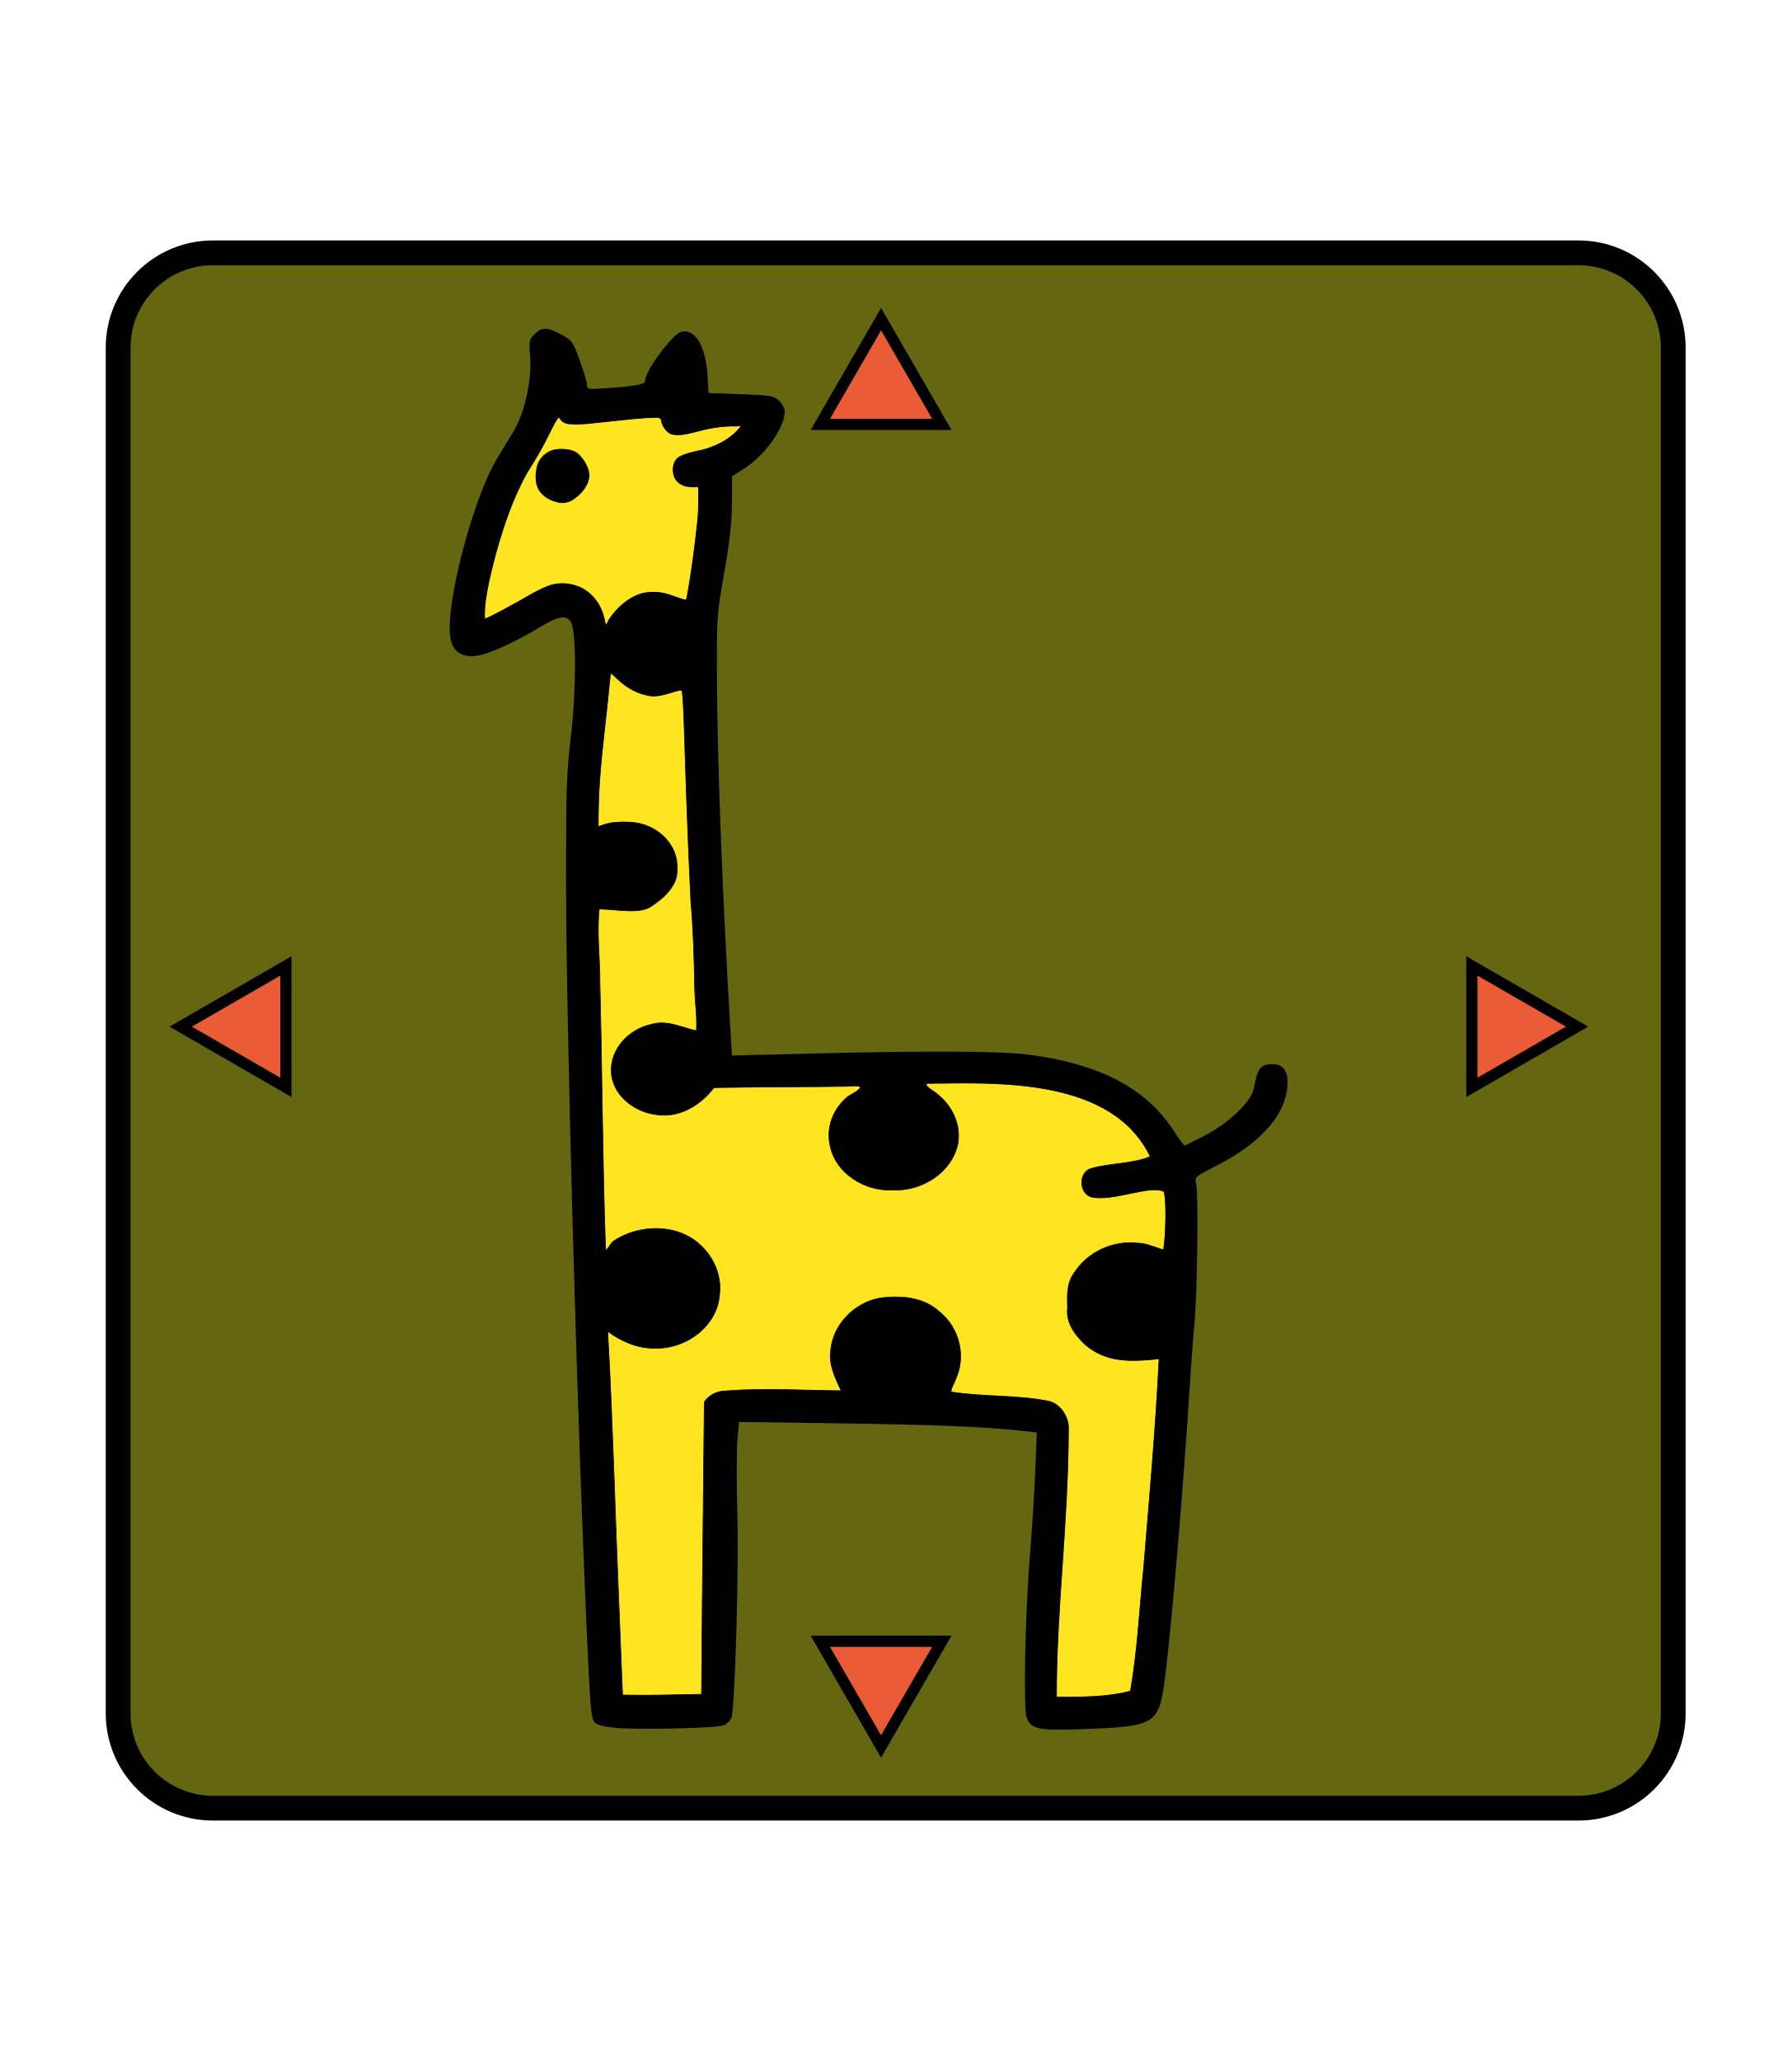
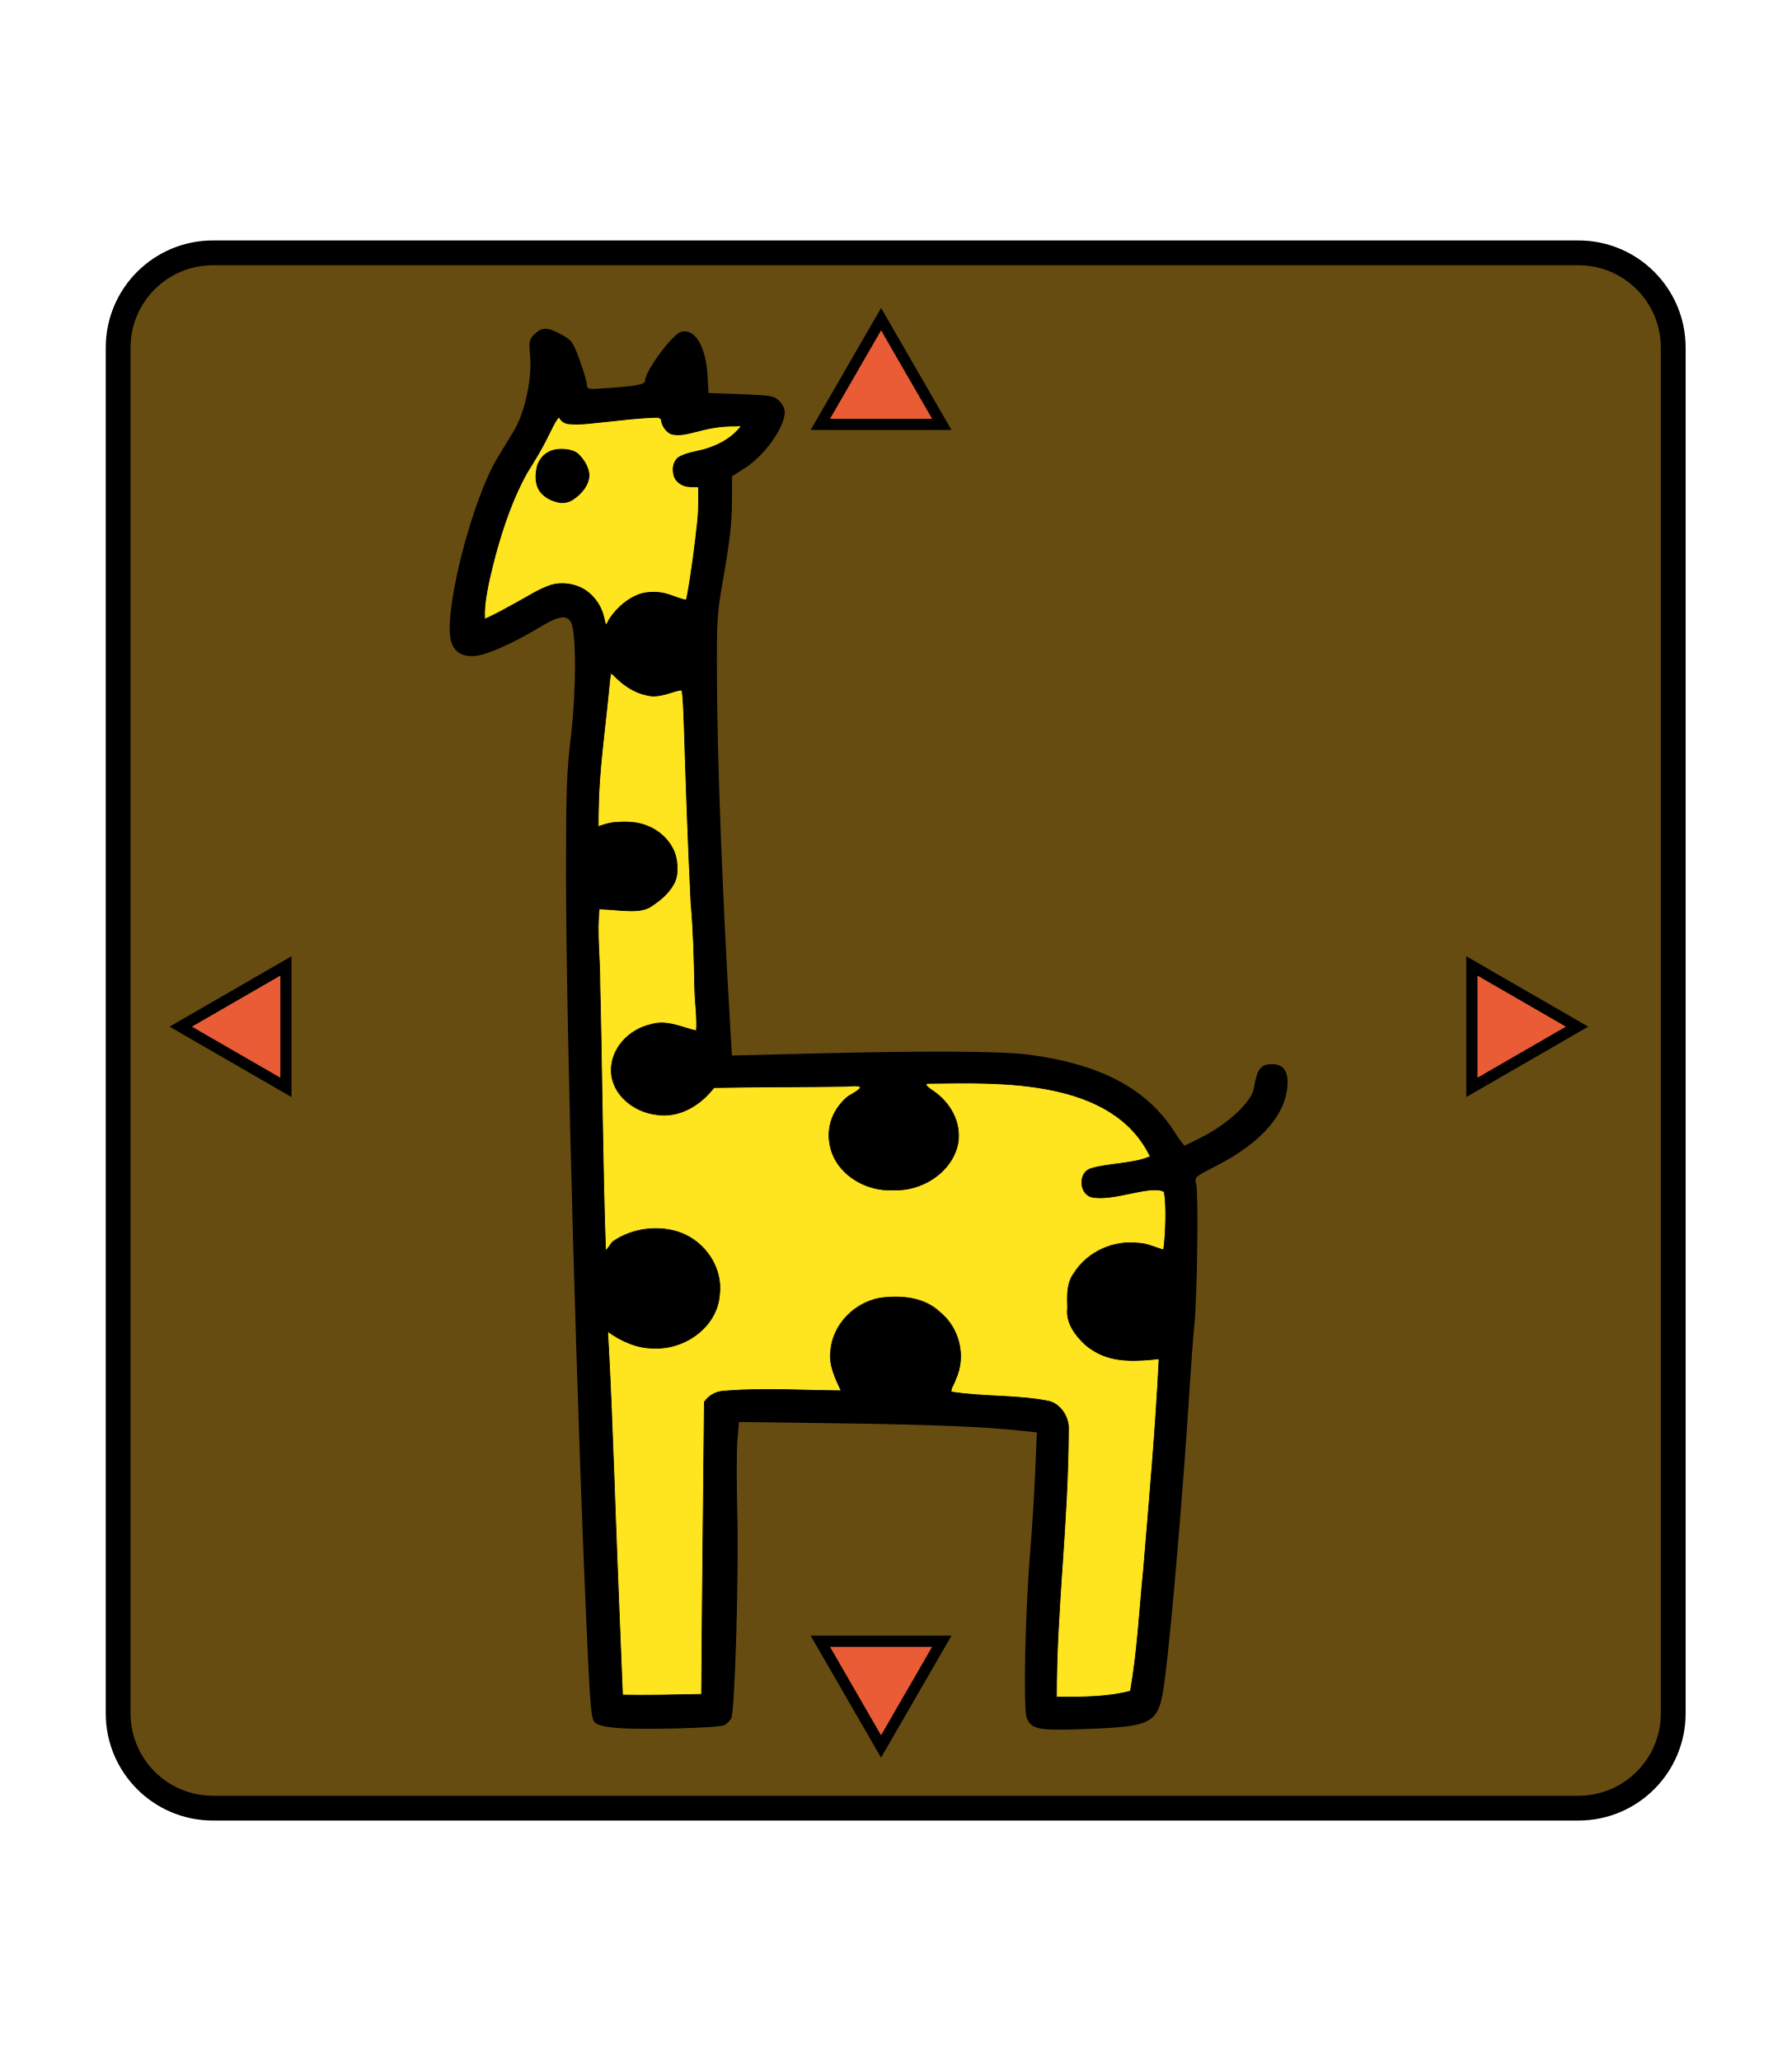
<svg xmlns="http://www.w3.org/2000/svg" width="52.157" height="60" version="1.1" id="svg4905">
  <defs id="defs4909" />
  <filter id="drop-shadow">
    <feGaussianBlur in="SourceAlpha" result="blur" stdDeviation="2" id="feGaussianBlur4880" />
    <feOffset result="offsetBlur" dx="2" dy="2" id="feOffset4882" />
    <feBlend in="SourceGraphic" in2="offsetBlur" mode="normal" id="feBlend4884" />
  </filter>
-   <rect style="display:inline;opacity:1;fill:#646610;fill-opacity:1;stroke:#000000;stroke-width:0.722;stroke-linecap:square;stroke-linejoin:miter;stroke-miterlimit:4;stroke-dasharray:none;stroke-opacity:1;paint-order:fill markers stroke" id="rect5497" width="45.278" height="45.278" x="3.44" y="7.361" ry="2.759" />
+   <rect style="display:inline;opacity:1;fill:#664c10;fill-opacity:1;stroke:#000000;stroke-width:0.722;stroke-linecap:square;stroke-linejoin:miter;stroke-miterlimit:4;stroke-dasharray:none;stroke-opacity:1;paint-order:fill markers stroke" id="rect5497" width="45.278" height="45.278" x="3.44" y="7.361" ry="2.759" />
  <path style="display:inline;opacity:1;fill:#e95c35;fill-opacity:1;stroke:#000000;stroke-width:0.325;stroke-linecap:square;stroke-linejoin:miter;stroke-miterlimit:4;stroke-dasharray:none;stroke-opacity:1;paint-order:fill markers stroke" id="path10754" d="m 42.855,31.656 0,-3.536 3.063,1.768 z" />
  <path style="display:inline;opacity:1;fill:#e95c35;fill-opacity:1;stroke:#000000;stroke-width:0.325;stroke-linecap:square;stroke-linejoin:miter;stroke-miterlimit:4;stroke-dasharray:none;stroke-opacity:1;paint-order:fill markers stroke" id="path10754-3" d="m -8.325,31.656 0,-3.536 3.063,1.768 z" transform="scale(-1,1)" />
  <path style="display:inline;opacity:1;fill:#e95c35;fill-opacity:1;stroke:#000000;stroke-width:0.25;stroke-linecap:square;stroke-linejoin:miter;stroke-miterlimit:4;stroke-dasharray:none;stroke-opacity:1;paint-order:fill markers stroke" id="path10754-6" d="m -29.108,270.302 0,-2.717 2.353,1.359 z" transform="matrix(0,-1.301577,1.301577,0,-324.3974,-25.53234)" />
  <path style="display:inline;opacity:1;fill:#e95c35;fill-opacity:1;stroke:#000000;stroke-width:0.25;stroke-linecap:square;stroke-linejoin:miter;stroke-miterlimit:4;stroke-dasharray:none;stroke-opacity:1;paint-order:fill markers stroke" id="path10754-1" d="m -31.915,308.855 0,-2.717 2.353,1.359 z" transform="matrix(0,1.301577,-1.301577,0,425.8835,89.32049)" />
  <g style="display:inline" id="g2811" transform="matrix(0.192109,0,0,0.192109,78.01883,-21.42966)">
    <path id="path2787" d="m -312.65,373.401 c -1.851,-0.158 -2.914,-0.424 -3.322,-0.832 -0.509,-0.51 -0.666,-2.024 -1.045,-10.054 -1.583,-33.559 -3.311,-95.285 -3.315,-118.408 -0.002,-12.818 0.095,-15.583 0.741,-20.99 0.819,-6.866 0.828,-15.761 0.017,-17.252 -0.637,-1.17 -1.876,-0.996 -4.572,0.641 -3.902,2.37 -8.004,4.222 -9.821,4.435 -2.159,0.252 -3.503,-0.655 -3.871,-2.613 -0.905,-4.824 3.383,-21.295 7.144,-27.443 0.705,-1.153 1.809,-2.969 2.453,-4.036 1.634,-2.707 2.75,-7.77 2.474,-11.22 -0.192,-2.402 -0.148,-2.635 0.657,-3.44 1.1,-1.1 1.975,-1.088 4.077,0.057 1.598,0.87 1.75,1.084 2.782,3.916 0.6,1.648 1.092,3.318 1.092,3.712 0,0.684 0.142,0.705 3.263,0.476 4.502,-0.33 5.556,-0.547 5.556,-1.143 0,-1.436 4.162,-7.055 5.469,-7.383 2.086,-0.524 3.721,2.185 3.982,6.598 l 0.159,2.686 4.911,0.177 c 4.516,0.162 4.981,0.242 5.778,0.991 0.493,0.463 0.864,1.207 0.859,1.723 -0.02,2.34 -3.022,6.551 -6.054,8.493 l -1.928,1.235 -0.021,4.057 c -0.015,2.93 -0.341,5.87 -1.17,10.583 -1.134,6.44 -1.148,6.662 -1.094,16.757 0.067,12.494 0.864,33.048 2.038,52.532 l 0.232,3.848 12.911,-0.32 c 16.927,-0.42 27.998,-0.353 32.137,0.196 10.71,1.419 17.712,5.093 21.868,11.472 0.824,1.265 1.58,2.299 1.679,2.299 0.1,0 1.463,-0.675 3.029,-1.499 3.767,-1.984 7.138,-5.216 7.468,-7.162 0.509,-2.999 1.029,-3.686 2.791,-3.686 1.524,0 2.323,0.928 2.323,2.699 0,4.678 -3.811,9.153 -10.853,12.744 -3.233,1.648 -3.266,1.678 -2.999,2.725 0.36,1.413 0.172,16.723 -0.261,21.167 -0.189,1.94 -0.512,6.227 -0.718,9.525 -0.943,15.094 -2.755,36.445 -3.739,44.073 -0.922,7.144 -1.372,7.429 -12.363,7.84 -6.808,0.254 -7.88,0.043 -8.6,-1.695 -0.546,-1.319 -0.246,-15.848 0.52,-25.106 0.286,-3.456 0.631,-8.955 0.766,-12.219 l 0.247,-5.934 -2.079,-0.231 c -5.616,-0.624 -13.669,-0.958 -27.687,-1.148 l -15.378,-0.208 -0.236,2.781 c -0.13,1.53 -0.137,6.433 -0.017,10.895 0.25,9.237 -0.368,30.194 -0.92,31.227 -0.201,0.376 -0.665,0.844 -1.031,1.039 -0.816,0.437 -12.59,0.741 -16.329,0.422 z m 74.487,-4.989 c 1.635,-0.188 3.084,-0.521 3.219,-0.74 0.575,-0.931 2.707,-24.259 3.849,-42.128 0.211,-3.298 0.447,-6.499 0.524,-7.111 0.138,-1.099 0.125,-1.11 -0.976,-0.794 -2.149,0.616 -5.574,0.377 -7.471,-0.523 -2.082,-0.987 -4.158,-3.045 -4.922,-4.878 -0.741,-1.778 -0.686,-5.049 0.114,-6.81 1.509,-3.321 5.221,-5.567 9.186,-5.559 1.279,0.002 2.897,0.246 3.598,0.542 l 1.273,0.538 0.199,-3.34 c 0.11,-1.837 0.108,-3.9 -0.003,-4.585 -0.228,-1.405 0.043,-1.387 -4.86,-0.312 -5.133,1.125 -7.702,0.506 -7.702,-1.856 0,-1.757 0.871,-2.408 3.582,-2.675 2.469,-0.243 6.302,-1.037 6.64,-1.374 0.341,-0.341 -1.922,-3.305 -3.662,-4.797 -3.353,-2.875 -8.625,-4.82 -15.262,-5.63 -4.664,-0.569 -14.817,-0.908 -14.817,-0.494 0,0.194 0.615,0.76 1.368,1.258 1.627,1.077 2.661,2.645 3.226,4.89 1.263,5.024 -3.507,9.899 -9.687,9.899 -5.521,0 -9.708,-3.609 -9.708,-8.369 0,-2.337 0.944,-4.305 2.883,-6.011 l 1.588,-1.397 -10.958,0.107 -10.958,0.107 -1.251,1.344 c -1.609,1.729 -3.167,2.51 -5.476,2.749 -2.504,0.258 -5.174,-0.654 -6.867,-2.346 -5.404,-5.404 1.218,-13.635 8.887,-11.046 l 2.028,0.685 v -1.53 c 0,-0.842 -0.319,-7.683 -0.71,-15.203 -0.39,-7.52 -0.834,-18.389 -0.986,-24.154 -0.152,-5.765 -0.364,-10.569 -0.47,-10.675 -0.106,-0.106 -0.873,0.046 -1.704,0.339 -0.831,0.293 -1.947,0.533 -2.48,0.533 -1.651,0 -3.998,-1.031 -5.348,-2.348 l -1.291,-1.26 -0.231,2.421 c -0.127,1.332 -0.539,5.138 -0.914,8.458 -0.376,3.32 -0.683,7.484 -0.683,9.252 v 3.215 l 0.954,-0.363 c 0.525,-0.2 1.886,-0.367 3.025,-0.373 5.1,-0.024 8.711,3.816 7.859,8.358 -0.348,1.853 -3.034,4.457 -5.233,5.073 -1.64,0.459 -4.631,0.37 -6.027,-0.179 -0.637,-0.25 -0.65,0.109 -0.419,11.172 0.132,6.287 0.386,16.59 0.565,22.896 0.179,6.306 0.328,12.803 0.33,14.437 l 0.004,2.972 0.798,-0.75 c 2.283,-2.145 7.14,-2.944 10.434,-1.716 6.289,2.343 8.143,10.018 3.54,14.656 -3.344,3.37 -9.479,3.858 -13.401,1.065 l -1.051,-0.748 0.171,0.829 c 0.094,0.456 0.268,4.718 0.386,9.472 0.195,7.833 0.847,25.448 1.461,39.423 l 0.236,5.38 h 5.944 c 3.269,0 5.971,-0.04 6.005,-0.088 0.034,-0.049 0.153,-10.046 0.265,-22.216 l 0.203,-22.127 0.793,-0.793 c 0.715,-0.714 1.273,-0.818 5.644,-1.05 2.668,-0.142 6.97,-0.162 9.56,-0.045 l 4.709,0.212 -0.8,-1.552 c -1.803,-3.5 -0.544,-8.344 2.783,-10.703 2.107,-1.494 3.396,-1.904 6.088,-1.935 3.225,-0.037 5.412,0.791 7.438,2.817 2.789,2.789 3.44,6.638 1.699,10.051 -0.377,0.739 -0.622,1.408 -0.545,1.485 0.077,0.077 2.337,0.281 5.022,0.453 10.079,0.645 11.015,0.853 12.153,2.694 0.756,1.222 0.769,1.443 0.544,8.709 -0.127,4.1 -0.469,10.233 -0.759,13.628 -0.291,3.395 -0.633,9.468 -0.762,13.494 l -0.233,7.32 2.437,-0.003 c 1.34,-10e-4 3.775,-0.156 5.41,-0.344 z m -73.55,-165.348 c 2.342,-1.931 4.724,-2.296 7.67,-1.177 1.009,0.383 1.86,0.661 1.89,0.617 0.368,-0.533 1.931,-12.098 1.929,-14.279 l -0.002,-2.91 h -1.235 c -1.598,0 -2.646,-1.026 -2.646,-2.591 0,-1.579 0.849,-2.268 3.366,-2.733 2.435,-0.45 4.931,-1.643 6.132,-2.931 l 0.855,-0.917 h -1.925 c -1.059,0 -2.793,0.244 -3.854,0.542 -3.62,1.018 -4.735,1.045 -5.582,0.137 -0.416,-0.447 -0.757,-1.108 -0.757,-1.47 0,-0.609 -0.228,-0.64 -3.087,-0.427 -1.698,0.127 -4.744,0.437 -6.77,0.69 -3.83,0.478 -5.15,0.304 -5.547,-0.731 -0.146,-0.381 -0.648,0.355 -1.547,2.267 -0.732,1.557 -1.8,3.515 -2.373,4.351 -1.711,2.494 -3.139,5.599 -4.615,10.034 -1.486,4.464 -2.872,10.564 -2.872,12.638 v 1.26 l 2.028,-1.029 c 1.116,-0.566 3.14,-1.683 4.498,-2.482 3.244,-1.908 4.573,-2.253 6.825,-1.77 2.153,0.462 4.037,2.324 4.648,4.594 l 0.399,1.48 0.637,-1.047 c 0.35,-0.576 1.22,-1.528 1.933,-2.116 z m -10.957,-15.786 c -1.468,-0.639 -2.25,-1.833 -2.25,-3.436 0,-2.634 1.425,-4.201 3.849,-4.235 0.735,-0.01 1.686,0.169 2.114,0.398 1.008,0.539 2.148,2.422 2.148,3.546 0,1.886 -2.32,4.259 -4.125,4.22 -0.349,-0.008 -1.13,-0.229 -1.736,-0.493 z" style="fill:#000000;stroke-width:0.353" />
    <path id="path2801" transform="matrix(0.2645833,0,0,0.2645833,-51.38914,267.3577)" d="m -990.693,-203.23 c -0.724,2.181 -0.65,4.676 -1.016,6.973 -1.933,20.619 -4.882,41.151 -5.924,61.846 -0.23,6.293 -0.42,12.64 -0.352,18.906 3.139,-1.054 6.377,-2.162 9.736,-2.352 6.426,-0.531 13.068,-0.363 19.033,2.303 8.627,3.617 15.758,11.845 16.301,21.447 0.38,4.041 0.122,8.325 -2.053,11.883 -2.834,5.118 -7.546,8.968 -12.352,12.188 -6.475,4.811 -17.976,2.177 -30.12,1.776 -1.523,14.107 0.513,28.732 0.407,42.894 1.248,49.625 1.433,102.141 3.21,151.749 0.082,2.54 3.425,-3.905 4.337,-4.265 11.109,-7.585 26.232,-9.568 38.871,-4.852 14.064,5.308 24.033,20.246 22.08,35.385 -1.271,18.31 -19.78,31.475 -37.402,30.652 -9.401,0.223 -19.143,-4.077 -26.67,-9.651 1.613,27.182 2.631,56.316 3.711,83.868 1.426,41.33 3.16,83.076 4.81,124.398 14.877,0.311 30.375,-0.099 45.243,-0.437 0.308,-55.808 1.06,-111.614 1.574,-167.42 2.965,-4.244 7.699,-6.363 12.816,-6.322 21.486,-1.735 44.031,-0.217 65.556,-0.086 -3.131,-6.673 -7.134,-14.937 -6.026,-22.722 1.145,-15.11 13.63,-27.785 28.369,-30.373 11.816,-1.623 25.199,-0.518 34.23,8.084 11.233,9.051 15.193,25.509 8.932,38.663 -0.473,2.077 -2.868,5.046 -2.412,7.024 18.558,2.996 38.122,1.603 56.55,5.461 6.473,2.065 10.782,9.161 10.617,15.6 -0.231,55.697 -7.027,104.158 -6.848,153.719 13.894,0.036 28.856,0.145 42.31,-3.432 4.042,-22.894 5.15,-46.568 7.499,-69.678 3.311,-39.864 6.948,-80.638 8.901,-120.589 -17.126,1.724 -29.918,2.011 -41.956,-7.851 -5.98,-5.48 -11.507,-12.712 -10.463,-21.348 -0.15,-6.825 -0.619,-14.186 3.756,-19.965 7.717,-12.27 22.726,-18.927 37.006,-17.102 4.516,0.029 10.001,2.702 14.236,3.814 1.265,-8.068 1.836,-26.696 0.301,-33.283 -7.57,-4.371 -29.883,6.098 -42.082,2.922 -6.933,-2.594 -6.852,-14.731 0.732,-16.354 10.658,-3.025 23.09,-2.425 33.42,-6.695 -21.694,-45.28 -87.372,-42.327 -125.907,-41.919 -5.654,-0.395 0.251,3.521 1.469,4.27 9.774,6.649 16.221,17.797 14.364,29.76 -3.129,16.78 -20.724,27.921 -37.221,27.012 -16.069,1.029 -33.307,-9.558 -36.238,-26.035 -2.098,-10.508 2.205,-20.742 10.387,-27.514 6.669,-3.867 12.071,-7.043 -0.862,-5.787 -25.257,0.373 -50.633,0.25 -75.867,0.726 -7.672,10.045 -20.111,17.62 -33.039,15.471 -12.716,-1.464 -25.602,-11.404 -25.816,-24.996 -0.36,-12.989 10.385,-24.019 22.688,-26.637 8.679,-2.902 17.66,1.695 26.045,3.603 0.663,-7.637 -0.879,-16.542 -0.961,-24.359 -0.337,-17.637 -0.709,-33.186 -2.158,-49.178 -1.715,-34.36 -2.831,-68.745 -3.945,-103.129 -0.341,-6.026 -0.287,-12.113 -1.154,-18.09 -0.787,-0.788 -2.179,0.066 -3.133,0.133 -5.476,1.545 -11.16,3.948 -16.916,2.426 -7.345,-1.44 -13.725,-5.871 -18.846,-11.188 -0.584,-0.383 -1.049,-1.243 -1.76,-1.35 z" style="opacity:1;fill:#fee51f;fill-opacity:1;stroke:#000000;stroke-width:0.378;stroke-linecap:square;stroke-linejoin:miter;stroke-miterlimit:4;stroke-dasharray:none;stroke-opacity:1;paint-order:fill markers stroke" />
    <path transform="matrix(0.2645833,0,0,0.2645833,-51.38914,267.3577)" id="path2805" d="m -1021.142,-349.431 c -2.515,3.244 -3.948,7.191 -5.932,10.764 -3.398,7.071 -7.558,13.72 -11.685,20.38 -8.198,14.587 -13.577,30.565 -18.046,46.63 -2.502,9.651 -4.988,19.366 -6.125,29.288 -0.23,2.71 -0.305,5.484 -0.128,8.171 6.015,-2.69 11.885,-5.98 17.698,-9.18 6.803,-3.644 13.289,-8.097 20.691,-10.468 5.55,-1.45 11.686,-0.782 16.857,1.683 6.334,3.19 11.051,9.287 12.788,16.152 0.529,1.418 0.574,3.71 1.409,4.967 1.031,-0.57 1.491,-2.645 2.241,-3.563 4.355,-6.334 10.497,-11.822 17.921,-14.149 4.418,-1.177 9.194,-1.206 13.657,-0.141 4.008,0.967 7.767,2.841 11.785,3.708 0.935,-0.229 0.642,-1.683 0.991,-2.372 2.621,-14.41 4.458,-28.958 6.023,-43.517 0.635,-6.245 0.455,-12.528 0.482,-18.794 -1.649,-0.472 -3.672,-0.029 -5.44,-0.334 -4.137,-0.13 -8.343,-3.103 -8.878,-7.401 -0.835,-3.674 0.271,-8.189 3.943,-9.895 5.363,-2.652 11.548,-2.843 17.089,-5.061 6.668,-2.332 12.94,-6.217 17.352,-11.799 0.548,-1.361 -2.554,-0.244 -3.472,-0.538 -7.177,-0.029 -14.3,1.089 -21.206,3.004 -4.851,1.132 -9.944,2.801 -14.943,1.603 -2.84,-1.235 -4.875,-4.077 -5.631,-7.024 0.239,-1.601 -1.353,-2.665 -2.815,-2.549 -9.946,0.204 -19.835,1.511 -29.723,2.53 -6.815,0.641 -13.668,1.812 -20.524,1.171 -2.29,-0.153 -4.449,-1.46 -5.46,-3.582 -0.296,-0.568 -0.677,0.134 -0.921,0.318 z m 1.79,17.874 c 3.829,0.06 8.197,0.6 10.788,3.772 2.686,2.916 4.834,6.613 5.253,10.584 0.099,5.934 -4.228,10.95 -8.867,14.114 -2.848,2.07 -6.581,2.664 -9.906,1.505 -4.788,-1.221 -9.437,-4.375 -10.921,-9.3 -1.024,-3.473 -0.764,-7.279 0.038,-10.781 1.264,-4.937 5.543,-8.888 10.613,-9.623 0.999,-0.179 1.988,-0.261 3.002,-0.271 z" style="opacity:1;fill:#fee51f;fill-opacity:1;stroke:#000000;stroke-width:0.477;stroke-linecap:square;stroke-linejoin:miter;stroke-miterlimit:4;stroke-dasharray:none;stroke-opacity:1;paint-order:fill markers stroke" />
  </g>
</svg>
